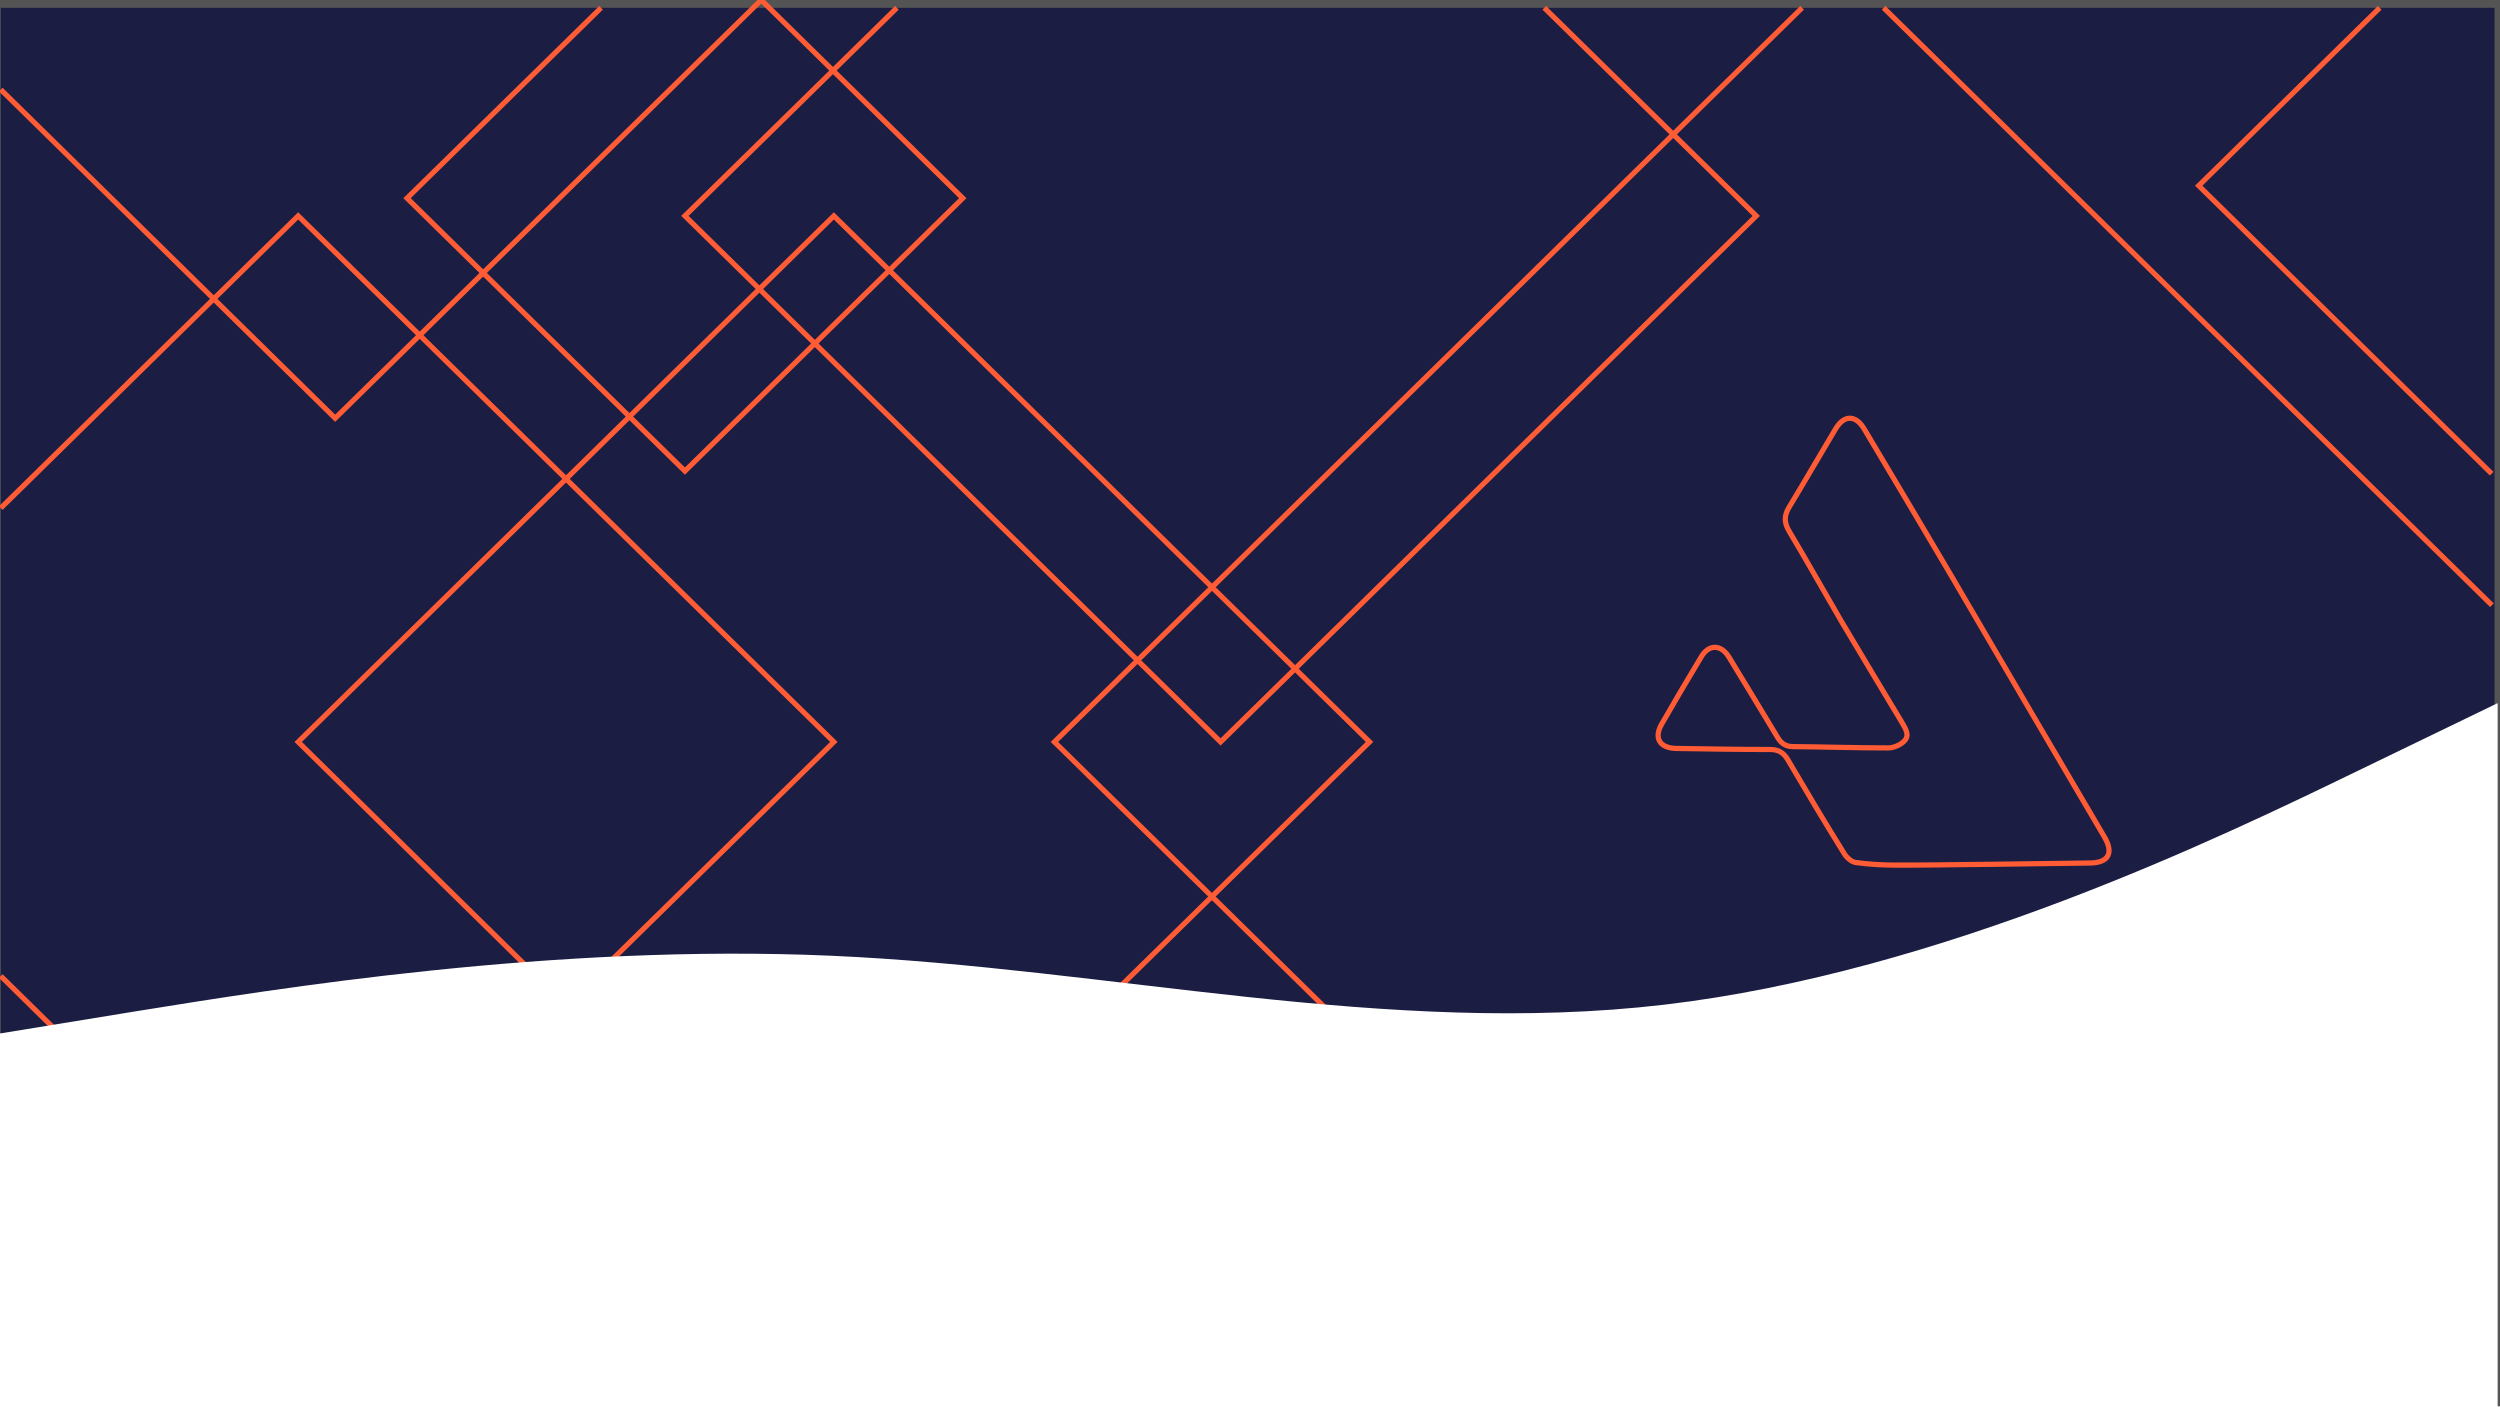
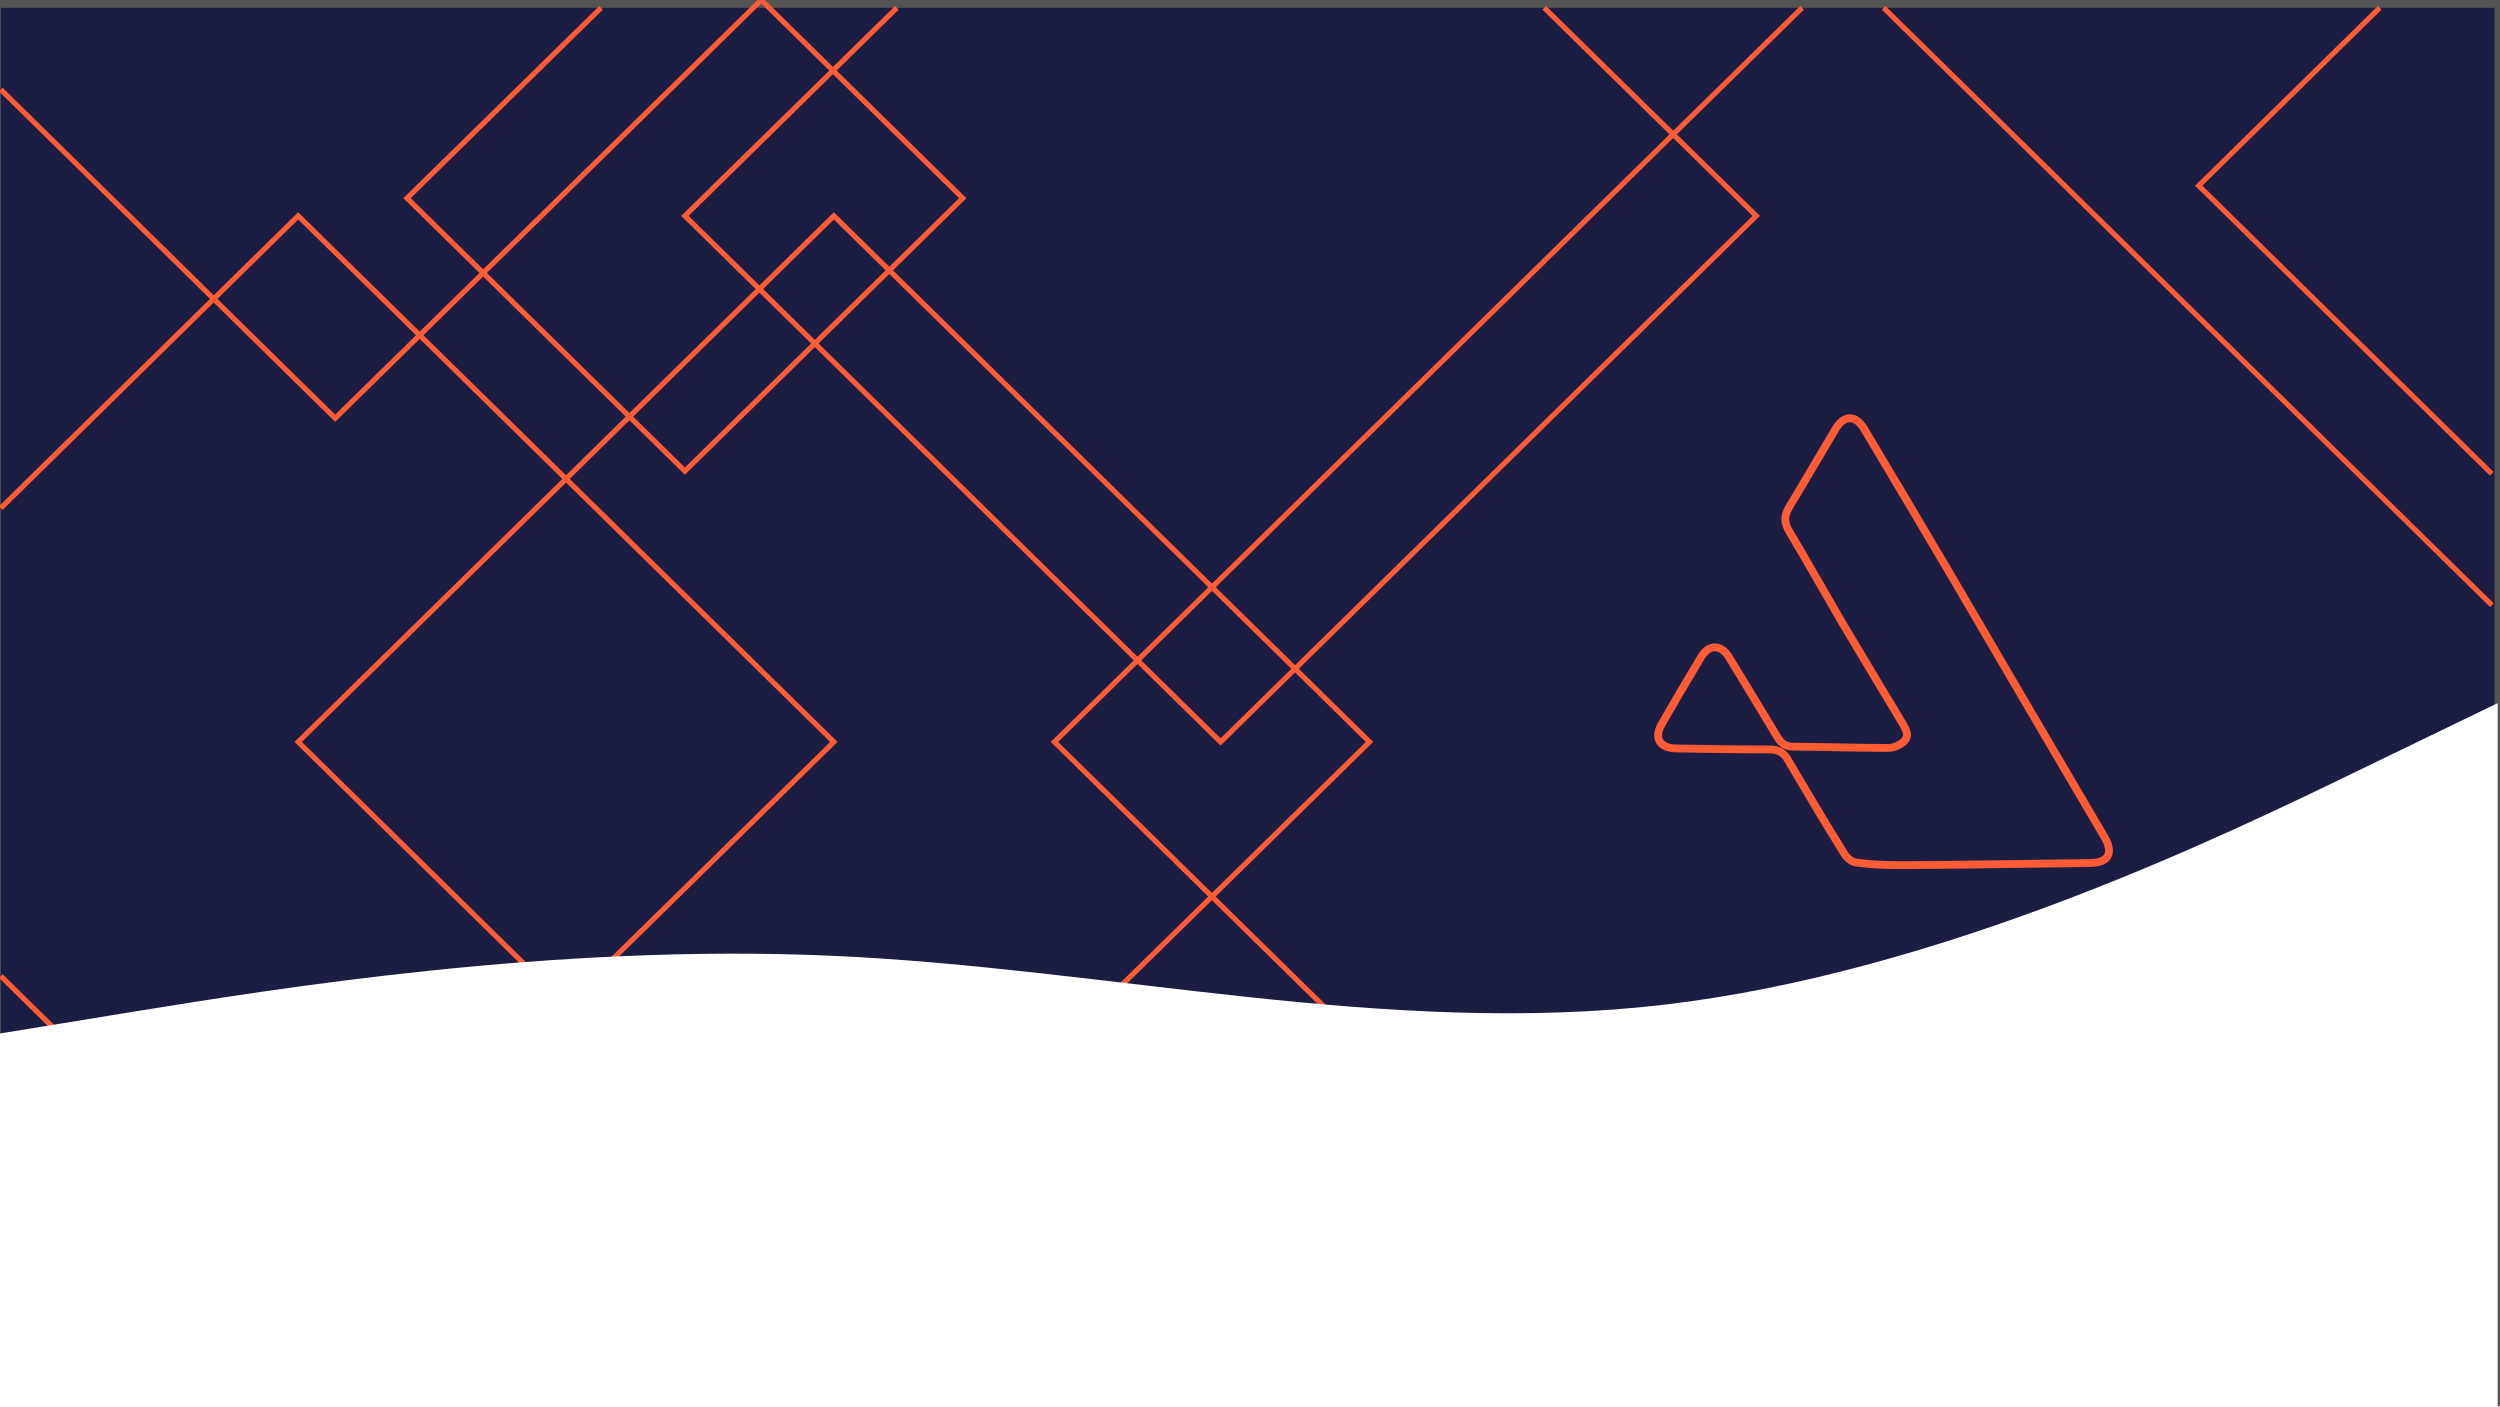
<svg xmlns="http://www.w3.org/2000/svg" version="1.1" id="visual" x="0px" y="0px" viewBox="0 0 960 540" style="enable-background:new 0 0 960 540;" xml:space="preserve">
  <style type="text/css">
	.st0{fill:#545454;}
	.st1{fill:#1B1D43;}
- 	.st2{fill:none;stroke:#FF5C35;stroke-width:2;}
- 	.st3{fill:#FFFFFF;}
+ 	.st2{fill:none;}
+ 	.st3{fill:none;stroke:#FF5C35;stroke-width:2;}
+ 	.st4{fill:none;stroke:#FF5C35;stroke-width:3;}
+ 	.st5{fill:#FFFFFF;}
</style>
-   <rect class="st0" width="960" height="540" />
-   <g>
-     <polyline class="st1" points="201.8,398.4 0.3,398.4 0.3,3 957.9,3 957.9,398.4 404.9,398.4  " />
-     <line class="st1" x1="404.9" y1="398.4" x2="201.8" y2="398.4" />
-     <path class="st2" d="M230.8,399.2L114.5,284.9l205.7-202l205.7,202L410.2,398.4" />
-     <path class="st2" d="M520.5,398.4L404.9,284.9L692,3" />
-     <path class="st2" d="M957.9,336.4l-63.1,62" />
-     <path class="st2" d="M723.3,3l233.6,229.4" />
-     <path class="st2" d="M292.3,0l77.4,76.1L263,180.9L156.3,76.1L230.8,3" />
-     <path class="st2" d="M-31.7,3" />
-     <path class="st2" d="M292.3,0L128.7,160.6L0.3,34.4" />
-     <path class="st2" d="M199.9,403" />
-     <path class="st2" d="M0.3,195.1L114.5,82.9l205.7,202L203.8,399.2" />
-     <path class="st2" d="M25.1,399.2L0.3,374.8" />
-     <path class="st2" d="M956.8,181.9L844.3,71.3L913.8,3" />
-     <path class="st2" d="M593,3l81.4,79.9l-205.7,202L263,82.9L344.4,3" />
-     <path class="st2" d="M728,332.2c-5.1,0-10.3-0.3-15.4-1c-1.6-0.2-3.5-1.9-4.4-3.4c-7.4-11.9-14.6-24-21.7-36.1   c-1.6-2.7-3.6-3.9-6.8-3.9c-12,0-24-0.2-36-0.4c-6.3-0.1-8.7-3.9-5.7-9.2c5-8.7,10.1-17.4,15.3-26c2.9-4.9,7.6-4.8,10.6,0.1   c6.2,10.2,12.5,20.5,18.6,30.7c1.4,2.3,2.9,3.6,5.8,3.7c12.3,0.1,24.5,0.5,36.8,0.5c2.1,0,4.8-1.2,6.2-2.7c2.1-2.2,0.4-4.7-0.9-7   c-7.8-13-15.6-25.9-23.3-38.9c-6.7-11.5-13.2-23.1-20-34.5c-2-3.3-2.1-6-0.1-9.3c6-9.9,11.8-20,17.8-30c3.3-5.6,7.8-5.6,11.1,0   c11.3,18.9,22.5,37.8,33.7,56.8c9.4,16.1,18.8,32.2,28.2,48.2c10.1,17.2,20.2,34.4,30.3,51.6c3.7,6.3,1.5,10-5.8,10   C790.8,331.5,741.3,332.3,728,332.2z" />
-   </g>
-   <path class="st3" d="M-0.9,397l53.3-8.7c53.4-8.6,160-26,266.7-21.3s213.3,31.3,320,18.8s213.3-64.1,266.7-90l53.3-25.8v276h-53.3  c-53.4,0-160,0-266.7,0s-213.3,0-320,0s-213.3,0-266.7,0H-0.9V397z" />
+   <rect y="0" class="st0" width="960" height="540" />
+   <polyline class="st1" points="201.8,398.4 0.3,398.4 0.3,3 957.9,3 957.9,398.4 404.9,398.4 " />
+   <line class="st2" x1="404.9" y1="398.4" x2="201.8" y2="398.4" />
+   <path class="st3" d="M230.8,399.2L114.5,284.9l205.7-202l205.7,202L410.2,398.4" />
+   <path class="st3" d="M520.5,398.4L404.9,284.9L692,3" />
+   <path class="st3" d="M957.9,336.4l-63.1,62" />
+   <path class="st3" d="M723.3,3l233.6,229.4" />
+   <path class="st3" d="M292.3,0l77.4,76.1L263,180.9L156.3,76.1L230.8,3" />
+   <path class="st3" d="M-31.7,3" />
+   <path class="st3" d="M292.3,0L128.7,160.6L0.3,34.4" />
+   <path class="st3" d="M199.9,403" />
+   <path class="st3" d="M0.3,195.1L114.5,82.9l205.7,202L203.8,399.2" />
+   <path class="st3" d="M25.1,399.2L0.3,374.8" />
+   <path class="st3" d="M956.8,181.9L844.3,71.3L913.8,3" />
+   <path class="st3" d="M593,3l81.4,79.9l-205.7,202L263,82.9L344.4,3" />
+   <path class="st4" d="M728,332.2c-5.1,0-10.3-0.3-15.4-1c-1.6-0.2-3.5-1.9-4.4-3.4c-7.4-11.9-14.6-24-21.7-36.1  c-1.6-2.7-3.6-3.9-6.8-3.9c-12,0-24-0.2-36-0.4c-6.3-0.1-8.7-3.9-5.7-9.2c5-8.7,10.1-17.4,15.3-26c2.9-4.9,7.6-4.8,10.6,0.1  c6.2,10.2,12.5,20.5,18.6,30.7c1.4,2.3,2.9,3.6,5.8,3.7c12.3,0.1,24.5,0.5,36.8,0.5c2.1,0,4.8-1.2,6.2-2.7c2.1-2.2,0.4-4.7-0.9-7  c-7.8-13-15.6-25.9-23.3-38.9c-6.7-11.5-13.2-23.1-20-34.5c-2-3.3-2.1-6-0.1-9.3c6-9.9,11.8-20,17.8-30c3.3-5.6,7.8-5.6,11.1,0  c11.3,18.9,22.5,37.8,33.7,56.8c9.4,16.1,18.8,32.2,28.2,48.2c10.1,17.2,20.2,34.4,30.3,51.6c3.7,6.3,1.5,10-5.8,10  C790.8,331.5,741.3,332.3,728,332.2z" />
+   <path class="st5" d="M-0.9,397l53.3-8.7c53.4-8.6,160-26,266.7-21.3s213.3,31.3,320,18.8s213.3-64.1,266.7-90l53.3-25.8v276h-53.3  c-53.4,0-160,0-266.7,0s-213.3,0-320,0s-213.3,0-266.7,0H-0.9V397z" />
</svg>
